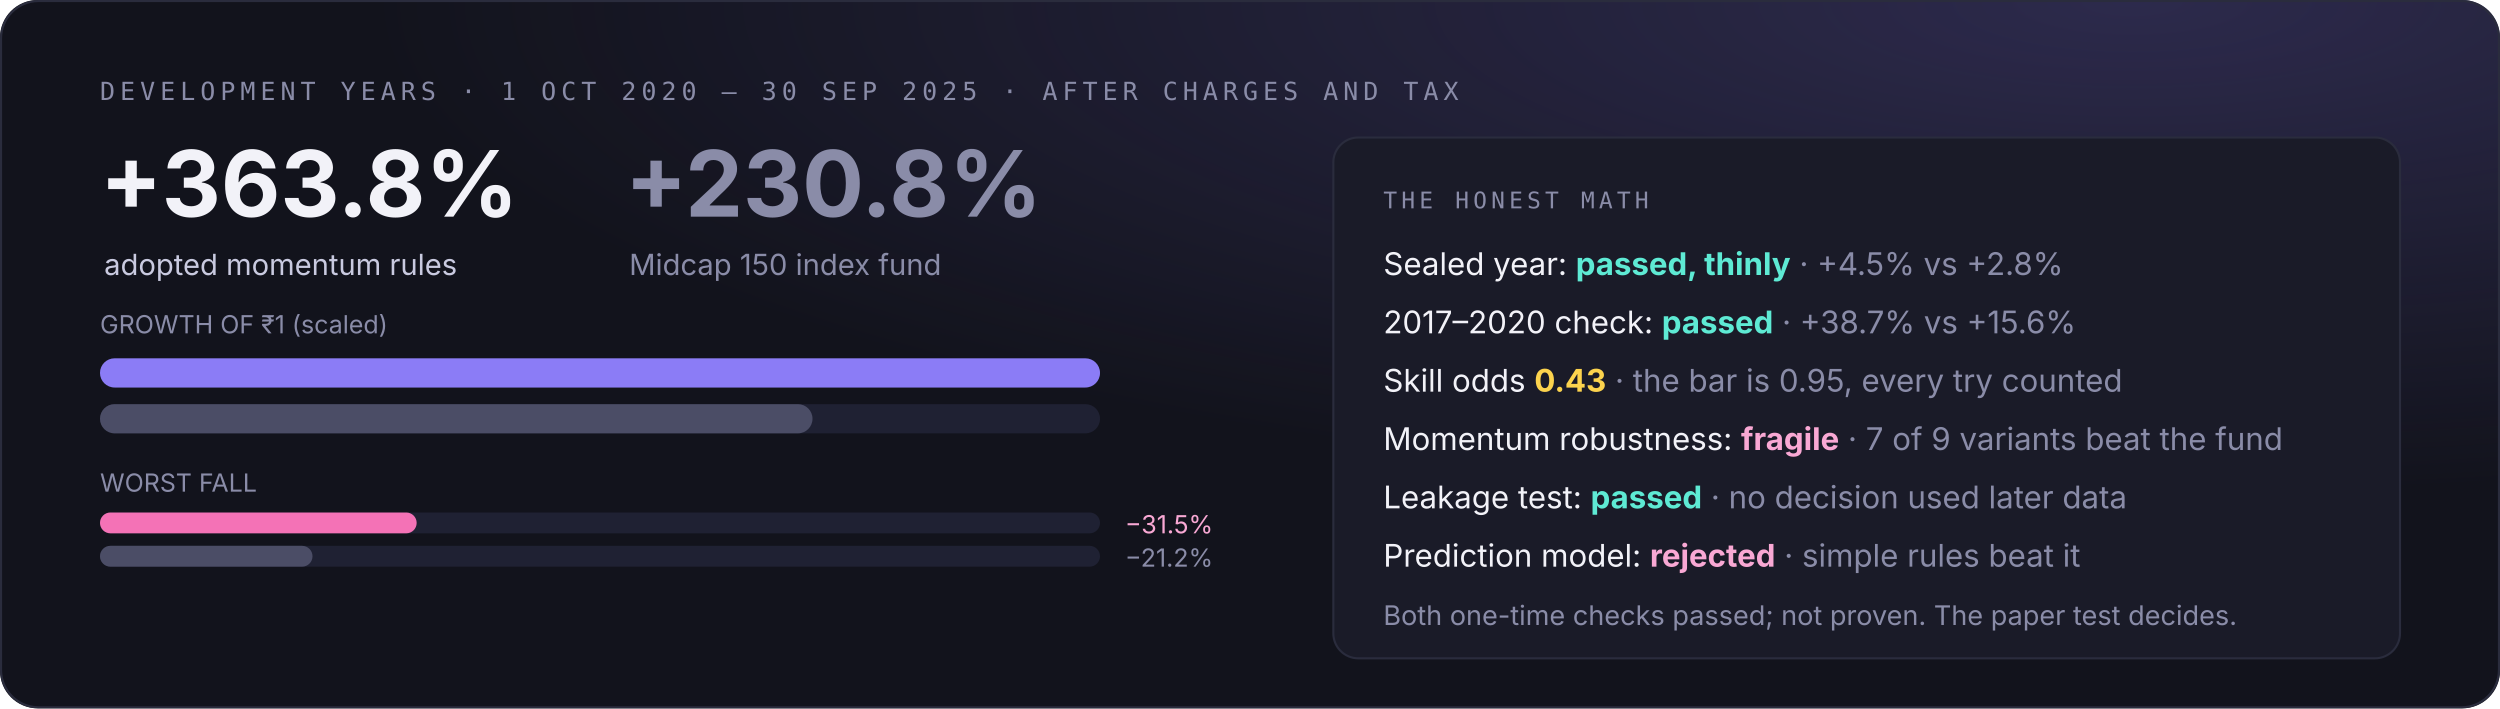
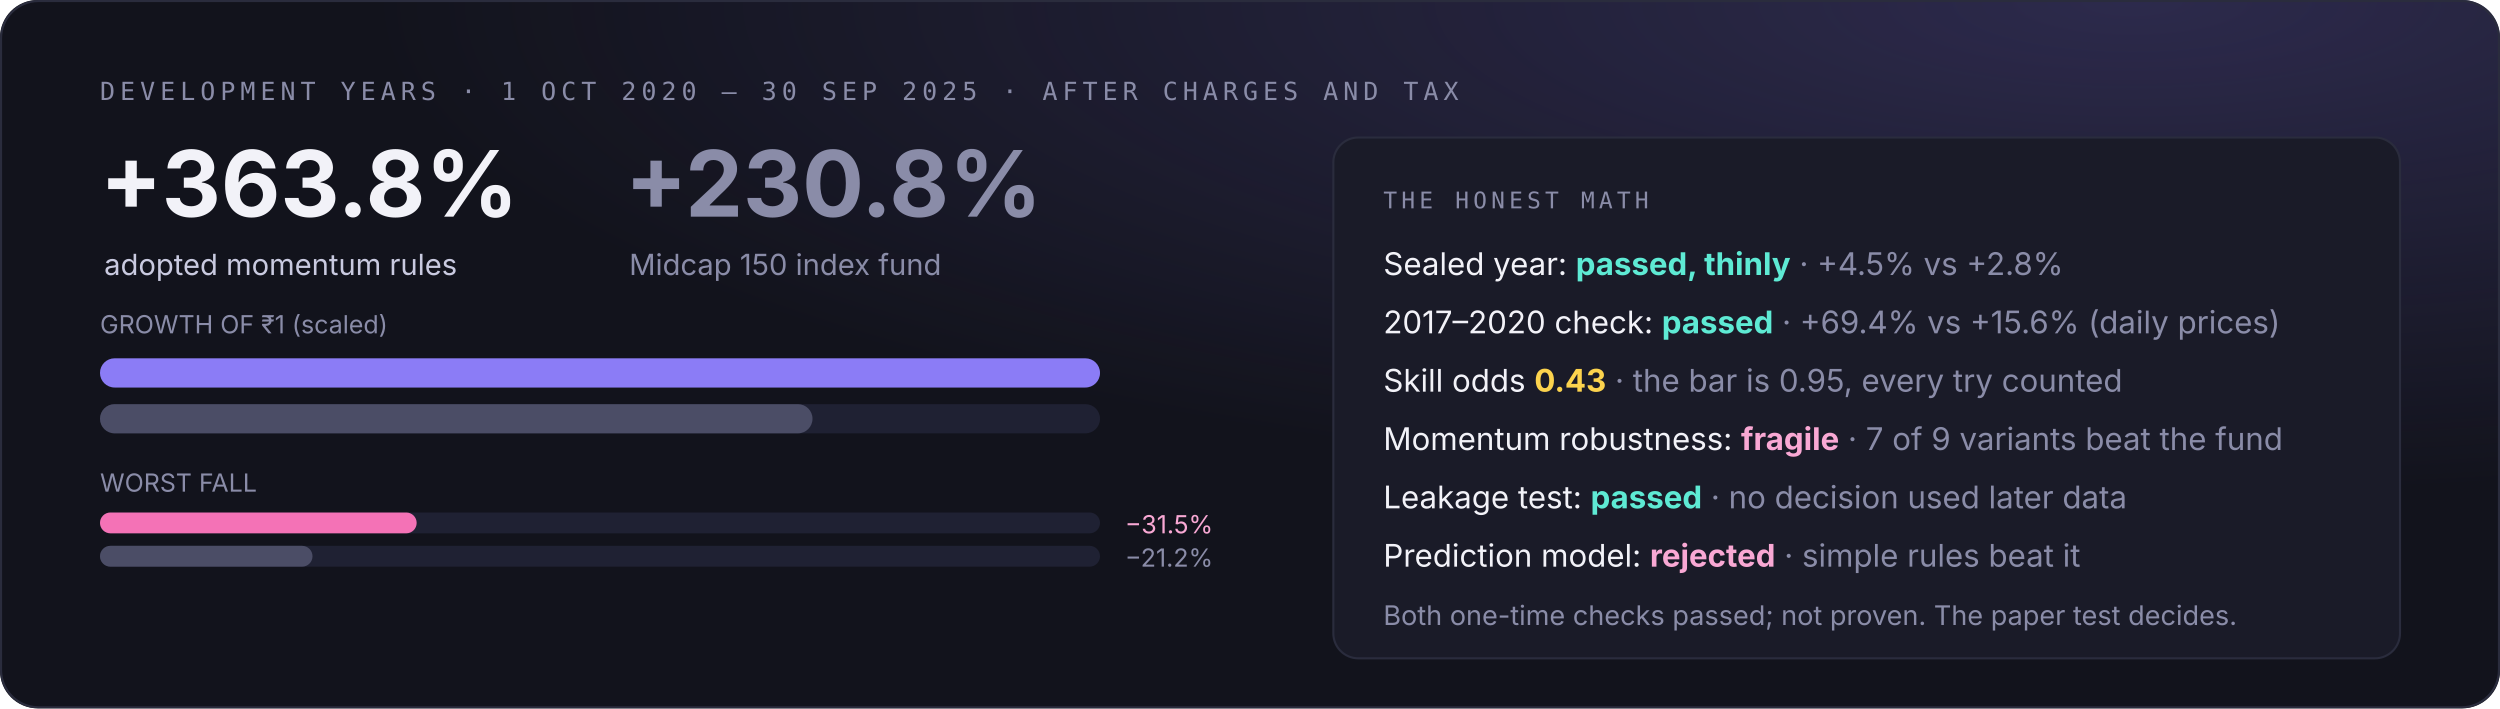
- <svg xmlns="http://www.w3.org/2000/svg" width="1200" height="340" viewBox="0 0 1200 340" role="img" aria-label="Research so far, 1 Oct 2020 to 30 Sep 2025, after charges and tax: the adopted momentum rules made 363.8 percent against 230.8 percent for the Midcap 150 index fund, with a worst fall of about 31 percent against 21 percent. Skill odds 0.43 against a 0.95 bar. The sealed year (Oct 2025 to Oct 2026) passed thinly, 4.5 percent against 2.8; the pre-registered April 2017 to September 2020 check passed, 38.7 percent against 15.6. Not proven.">
+ <svg xmlns="http://www.w3.org/2000/svg" width="1200" height="340" viewBox="0 0 1200 340" role="img" aria-label="Research so far, 1 Oct 2020 to 30 Sep 2025, after charges and tax: the adopted momentum rules made 363.8 percent against 230.8 percent for the Midcap 150 index fund, with a worst fall of about 31 percent against 21 percent. Skill odds 0.43 against a 0.95 bar. The sealed year (Oct 2025 to Oct 2026) passed thinly, 4.5 percent against 2.8; the pre-registered April 2017 to September 2020 check, rerun on daily prices, passed, 69.4 percent against 15.6. Not proven.">
  <defs>
    <radialGradient id="g" cx="85%" cy="0%" r="70%">
      <stop offset="0" stop-color="#8b7cf6" stop-opacity="0.22" />
      <stop offset="1" stop-color="#8b7cf6" stop-opacity="0" />
    </radialGradient>
  </defs>
  <rect width="1200" height="340" rx="18" fill="#12131c" />
  <rect width="1200" height="340" rx="18" fill="url(#g)" />
  <rect x="0.5" y="0.5" width="1199" height="339" rx="18" fill="none" stroke="#2a2c3d" />
  <g font-family="ui-monospace, SFMono-Regular, Menlo, Consolas, monospace" font-size="12" letter-spacing="2.4" fill="#8a8ca8">
    <text x="48" y="48">DEVELOPMENT YEARS · 1 OCT 2020 – 30 SEP 2025 · AFTER CHARGES AND TAX</text>
  </g>
  <g font-family="-apple-system, 'Segoe UI', Inter, Helvetica, Arial, sans-serif">
    <text x="48" y="104" font-size="44" font-weight="700" fill="#f2f2f8">+363.8%</text>
    <text x="50" y="132" font-size="14" fill="#c9cae0">adopted momentum rules</text>
    <text x="300" y="104" font-size="44" font-weight="700" fill="#8a8ca8">+230.8%</text>
    <text x="302" y="132" font-size="14" fill="#8a8ca8">Midcap 150 index fund</text>
    <g transform="translate(48 160)">
      <text y="0" font-size="12" fill="#8a8ca8">GROWTH OF ₹1 (scaled)</text>
      <rect y="12" width="480" height="14" rx="7" fill="#1f2133" />
      <rect y="12" width="480" height="14" rx="7" fill="#8b7cf6" />
      <rect y="34" width="480" height="14" rx="7" fill="#1f2133" />
      <rect y="34" width="342" height="14" rx="7" fill="#4b4d66" />
      <text y="76" font-size="12" fill="#8a8ca8">WORST FALL</text>
      <rect y="86" width="480" height="10" rx="5" fill="#1f2133" />
      <rect y="86" width="152" height="10" rx="5" fill="#f472b6" />
      <rect y="102" width="480" height="10" rx="5" fill="#1f2133" />
      <rect y="102" width="102" height="10" rx="5" fill="#4b4d66" />
      <text x="492" y="96" font-size="12" fill="#f9a8d4">−31.5%</text>
      <text x="492" y="112" font-size="12" fill="#8a8ca8">−21.2%</text>
    </g>
    <g transform="translate(640 66)">
      <rect width="512" height="250" rx="12" fill="#1a1b28" stroke="#2a2c3d" />
      <text x="24" y="34" font-family="ui-monospace, Menlo, Consolas, monospace" font-size="11" letter-spacing="2" fill="#8a8ca8">THE HONEST MATH</text>
      <text x="24" y="66" font-size="15" fill="#f2f2f8">Sealed year: <tspan font-weight="700" fill="#5eead4">passed, thinly</tspan>
        <tspan fill="#8a8ca8">· +4.5% vs +2.8%</tspan>
      </text>
      <text x="24" y="94" font-size="15" fill="#f2f2f8">2017–2020 check: <tspan font-weight="700" fill="#5eead4">passed</tspan>
-         <tspan fill="#8a8ca8">· +38.7% vs +15.6%</tspan>
+         <tspan fill="#8a8ca8">· +69.4% vs +15.6% (daily prices)</tspan>
      </text>
      <text x="24" y="122" font-size="15" fill="#f2f2f8">Skill odds <tspan font-weight="700" fill="#fcd34d">0.43</tspan>
        <tspan fill="#8a8ca8">· the bar is 0.95, every try counted</tspan>
      </text>
      <text x="24" y="150" font-size="15" fill="#f2f2f8">Momentum robustness: <tspan font-weight="700" fill="#f9a8d4">fragile</tspan>
        <tspan fill="#8a8ca8">· 7 of 9 variants beat the fund</tspan>
      </text>
      <text x="24" y="178" font-size="15" fill="#f2f2f8">Leakage test: <tspan font-weight="700" fill="#5eead4">passed</tspan>
        <tspan fill="#8a8ca8">· no decision used later data</tspan>
      </text>
      <text x="24" y="206" font-size="15" fill="#f2f2f8">Prediction model: <tspan font-weight="700" fill="#f9a8d4">rejected</tspan>
        <tspan fill="#8a8ca8">· simple rules beat it</tspan>
      </text>
      <text x="24" y="234" font-size="13" fill="#8a8ca8">Both one-time checks passed; not proven. The paper test decides.</text>
    </g>
  </g>
</svg>
